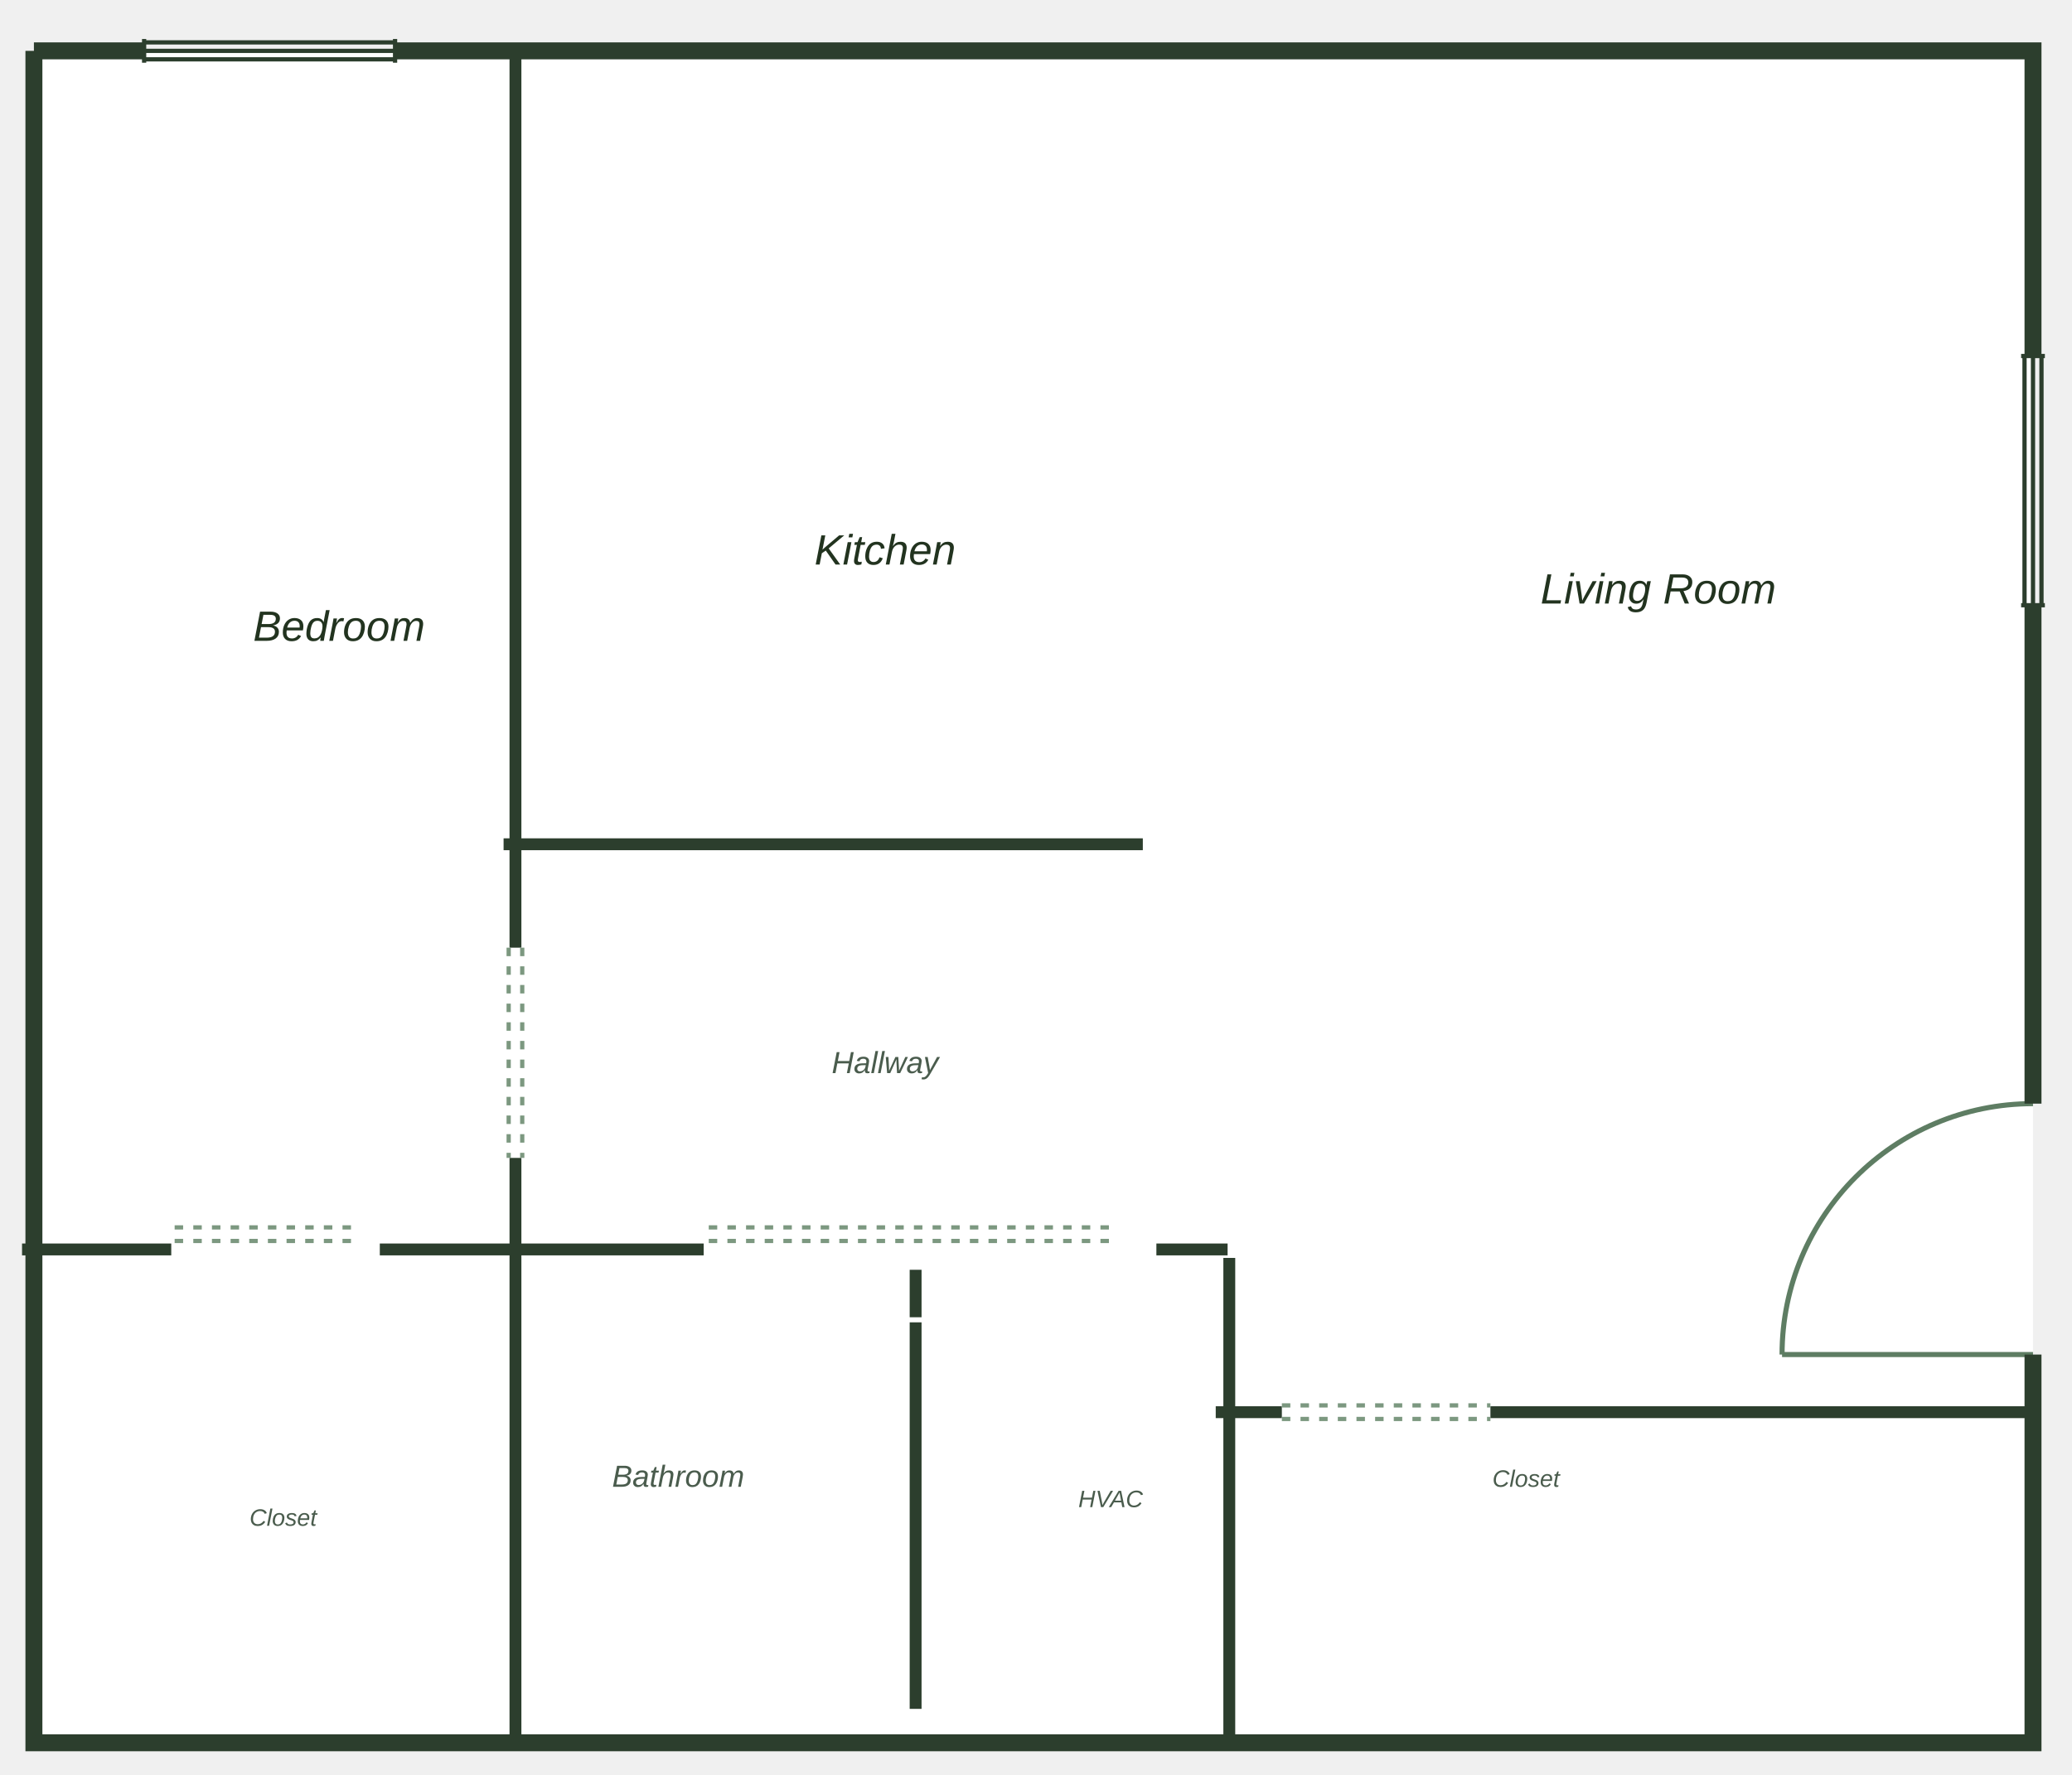
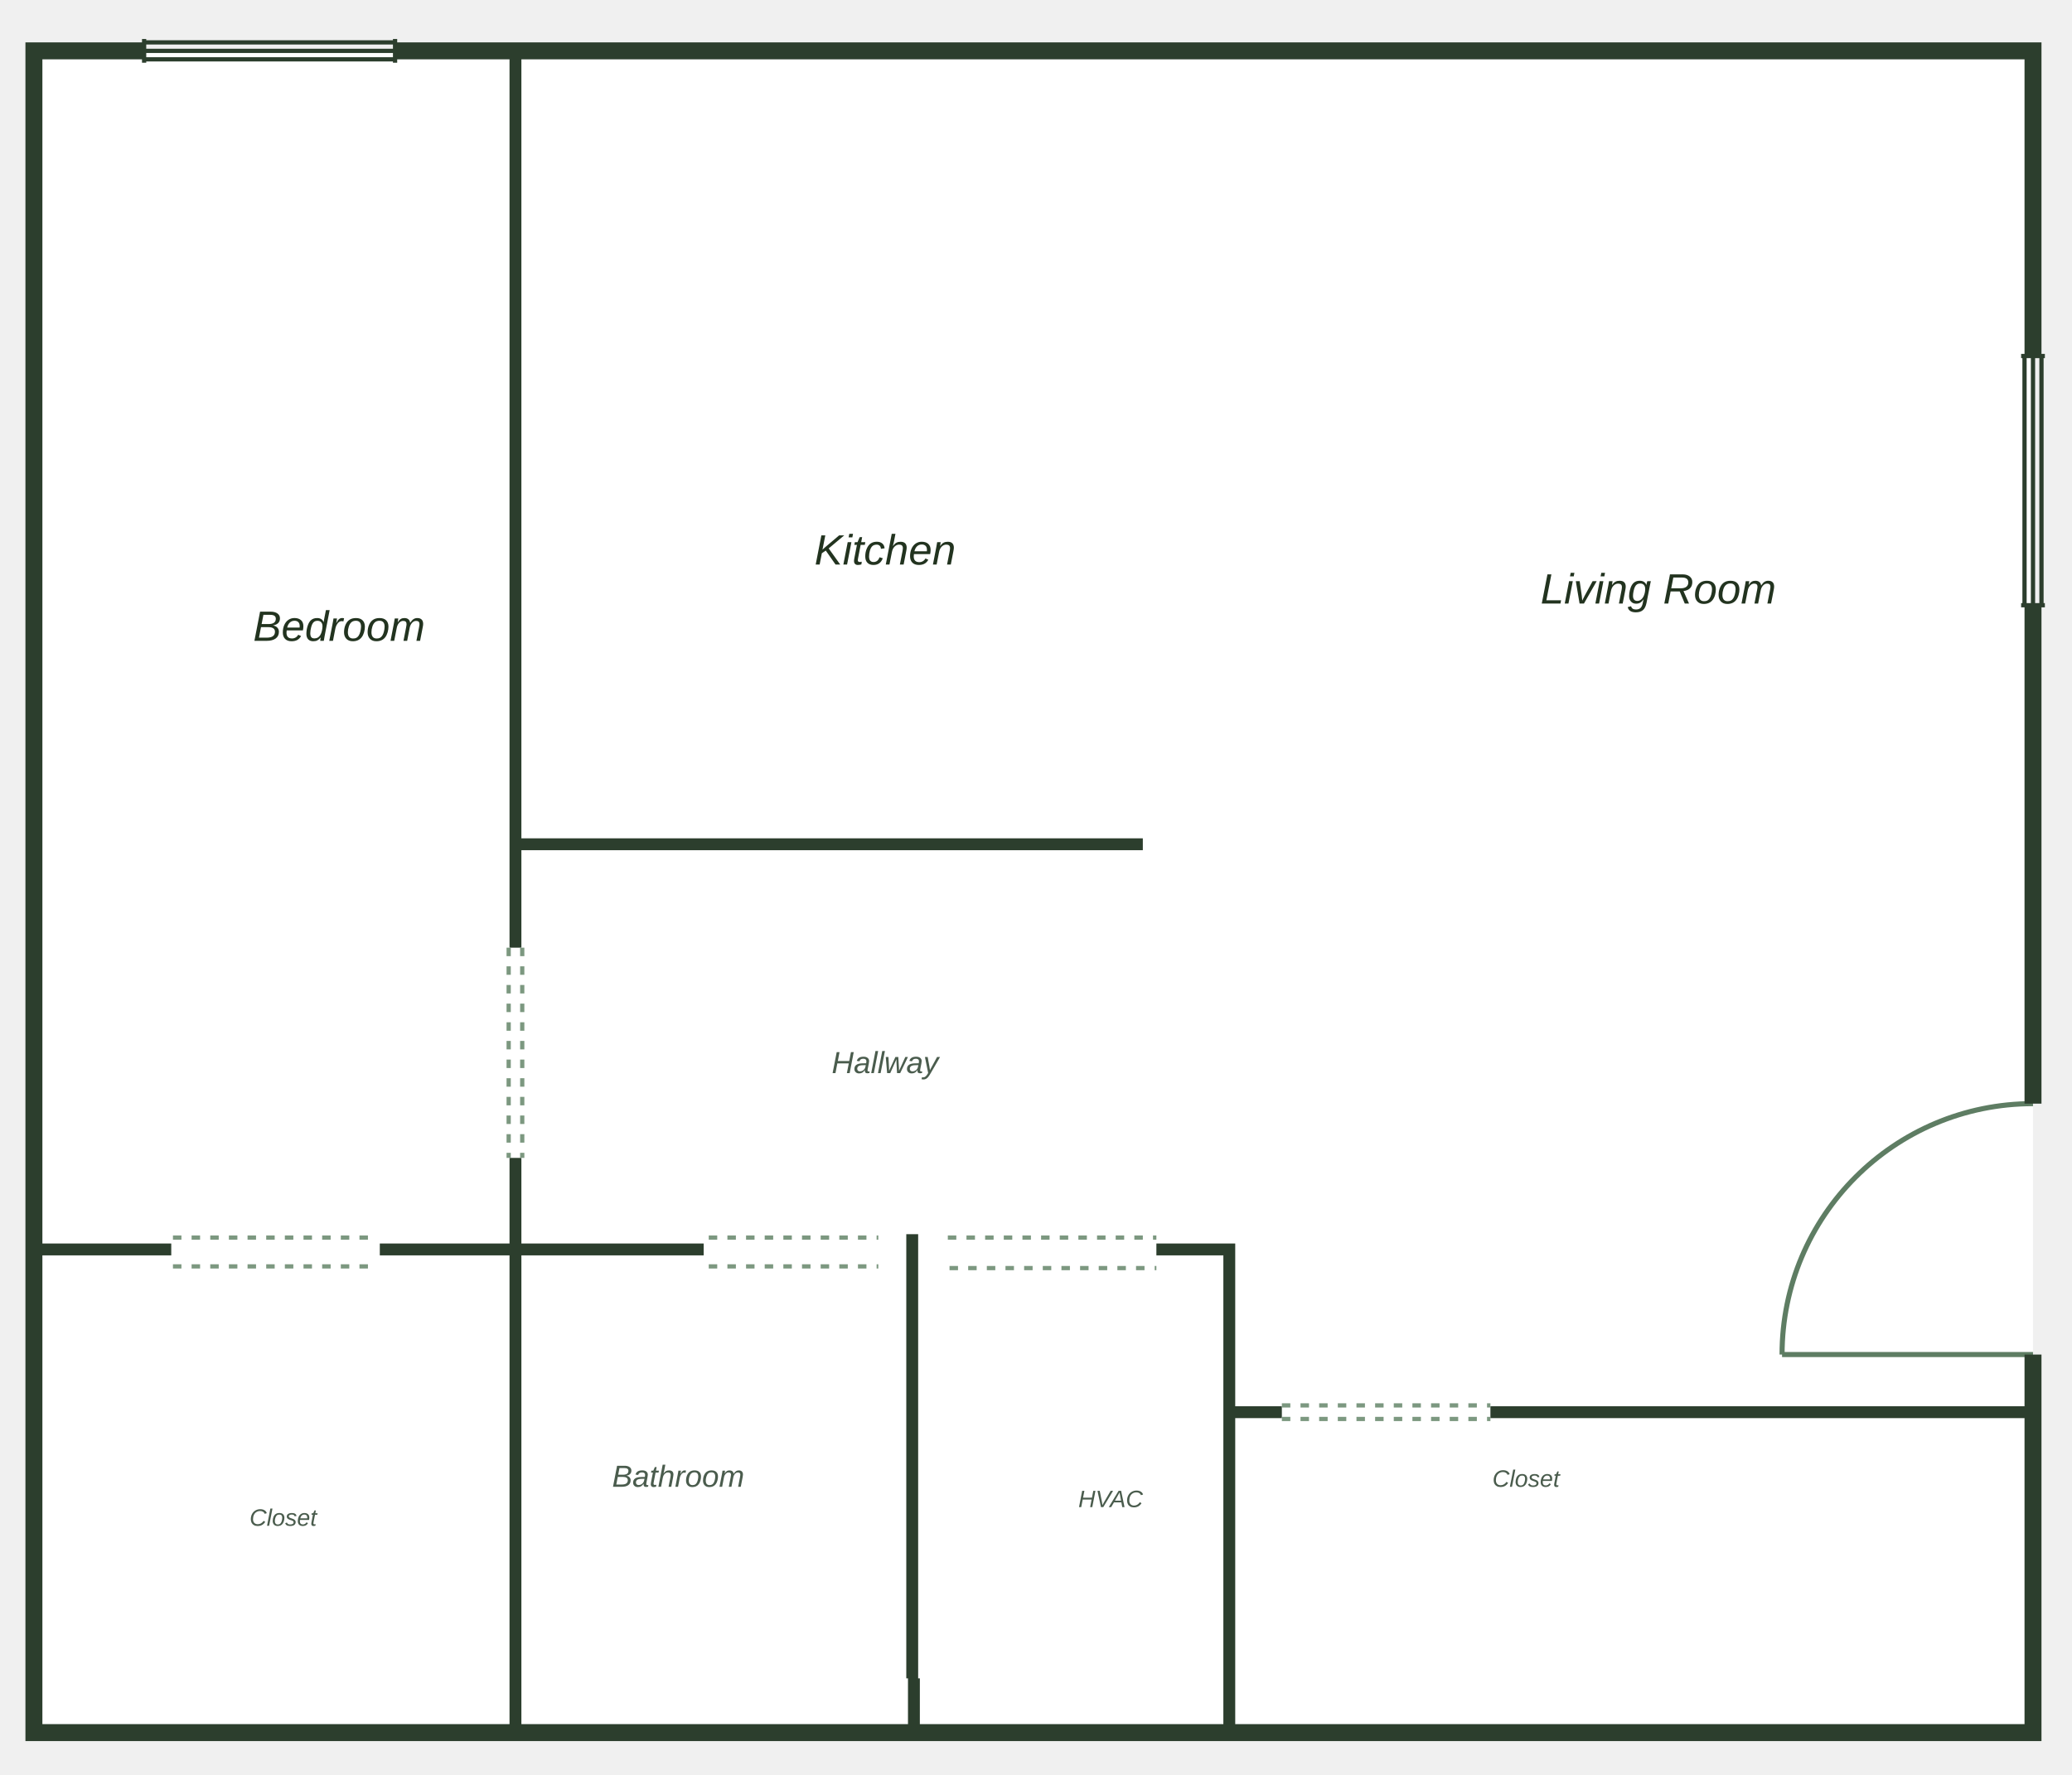
<svg xmlns="http://www.w3.org/2000/svg" width="1222" height="1047" viewBox="0 0 1222 1047" preserveAspectRatio="xMidYMid meet" role="img" aria-label="Prince Frederick Village one-bedroom floor plan">
  <defs>
    <style>
    .fp{fill:#FFFFFF}
    .w{fill:none;stroke:#2C3E2D;stroke-width:7;stroke-linecap:butt}
    .wo{fill:none;stroke:#2C3E2D;stroke-width:10;stroke-linecap:butt}
    .d{fill:none;stroke:#7C9880;stroke-width:2.5;stroke-dasharray:5 6}
    .arc{fill:none;stroke:#5E7D63;stroke-width:3}
    .win{fill:none;stroke:#2C3E2D;stroke-width:2.5}
    .st{fill:none;stroke:#2C3E2D;stroke-width:2.5}
    .rm{fill:#22331F;font-family:'Helvetica Neue',Arial,sans-serif;font-size:25px;font-style:italic;text-anchor:middle}
    .cl{fill:#4A5C4D;font-family:'Helvetica Neue',Arial,sans-serif;font-size:18px;font-style:italic;text-anchor:middle}
    .sm{fill:#4A5C4D;font-family:'Helvetica Neue',Arial,sans-serif;font-size:14px;font-style:italic;text-anchor:middle}
  </style>
  </defs>
-   <rect class="fp" x="20" y="30" width="1179" height="998" />
-   <path class="w" d="M304,31 V559 M304,683 V1029 M540,749 V777 M540,780 V1008 M725,742 V1029 M297,498 H674 M13,737 H101 M224,737 H415 M682,737 H724 M717,833 H756 M879,833 H1197" />
-   <path class="d" d="M300,559 V683 M308,559 V683 M756,829 H879 M756,837 H879 M103,724 H208 M103,732 H208 M418,724 H660 M418,732 H660" />
+   <rect class="fp" x="20" y="30" width="1179" height="992" />
+   <path class="w" d="M304,498 L674,498 M20,737 L101,737 M224,737 L415,737 M682,737 L725,737 L725,1022 M725,833 L756,833 M879,833 L1199,833 M304,30 L304,559 M304,683 L304,1022 M538,728 L538,990 M539,990 L539,1022" />
+   <path class="d" d="M300,559 V683 M308,559 V683 M756,829 H879 M756,837 H879" />
  <path class="win" d="M1194,210 V357 M1199,210 V357 M1204,210 V357 M1192,210 H1206 M1192,357 H1206" />
  <path class="arc" d="M1199,799 H1051 M1199,651 A148,148 0 0 0 1051,799" />
  <path class="win" d="M85,25 H233 M85,30 H233 M85,35 H233 M85,23 V37 M233,23 V37" />
-   <path class="wo" d="M20,30 H85 M233,30 H1199 V210 M1199,357 V651 M1199,799 V1028 H20 V30" />
+   <path class="d" d="M102,730.0 H217" />
+   <path class="d" d="M102,747.0 H217" />
+   <path class="d" d="M418,730.0 H518" />
+   <path class="d" d="M418,747.0 H518" />
+   <path class="d" d="M559,730.0 H682" />
+   <path class="d" d="M560,748.0 H682" />
+   <path class="wo" d="M20,30 H85 M233,30 H1199 V210 M1199,357 V651 M1199,799 V1022 H20 V30 H30" />
  <text class="rm" x="200" y="378">Bedroom</text>
  <text class="rm" x="522" y="333">Kitchen</text>
  <text class="rm" x="978" y="356">Living Room</text>
  <text class="cl" x="522" y="633">Hallway</text>
  <text class="sm" x="167" y="900">Closet</text>
  <text class="cl" x="400" y="877">Bathroom</text>
  <text class="sm" x="655" y="889">HVAC</text>
  <text class="sm" x="900" y="877">Closet</text>
</svg>
